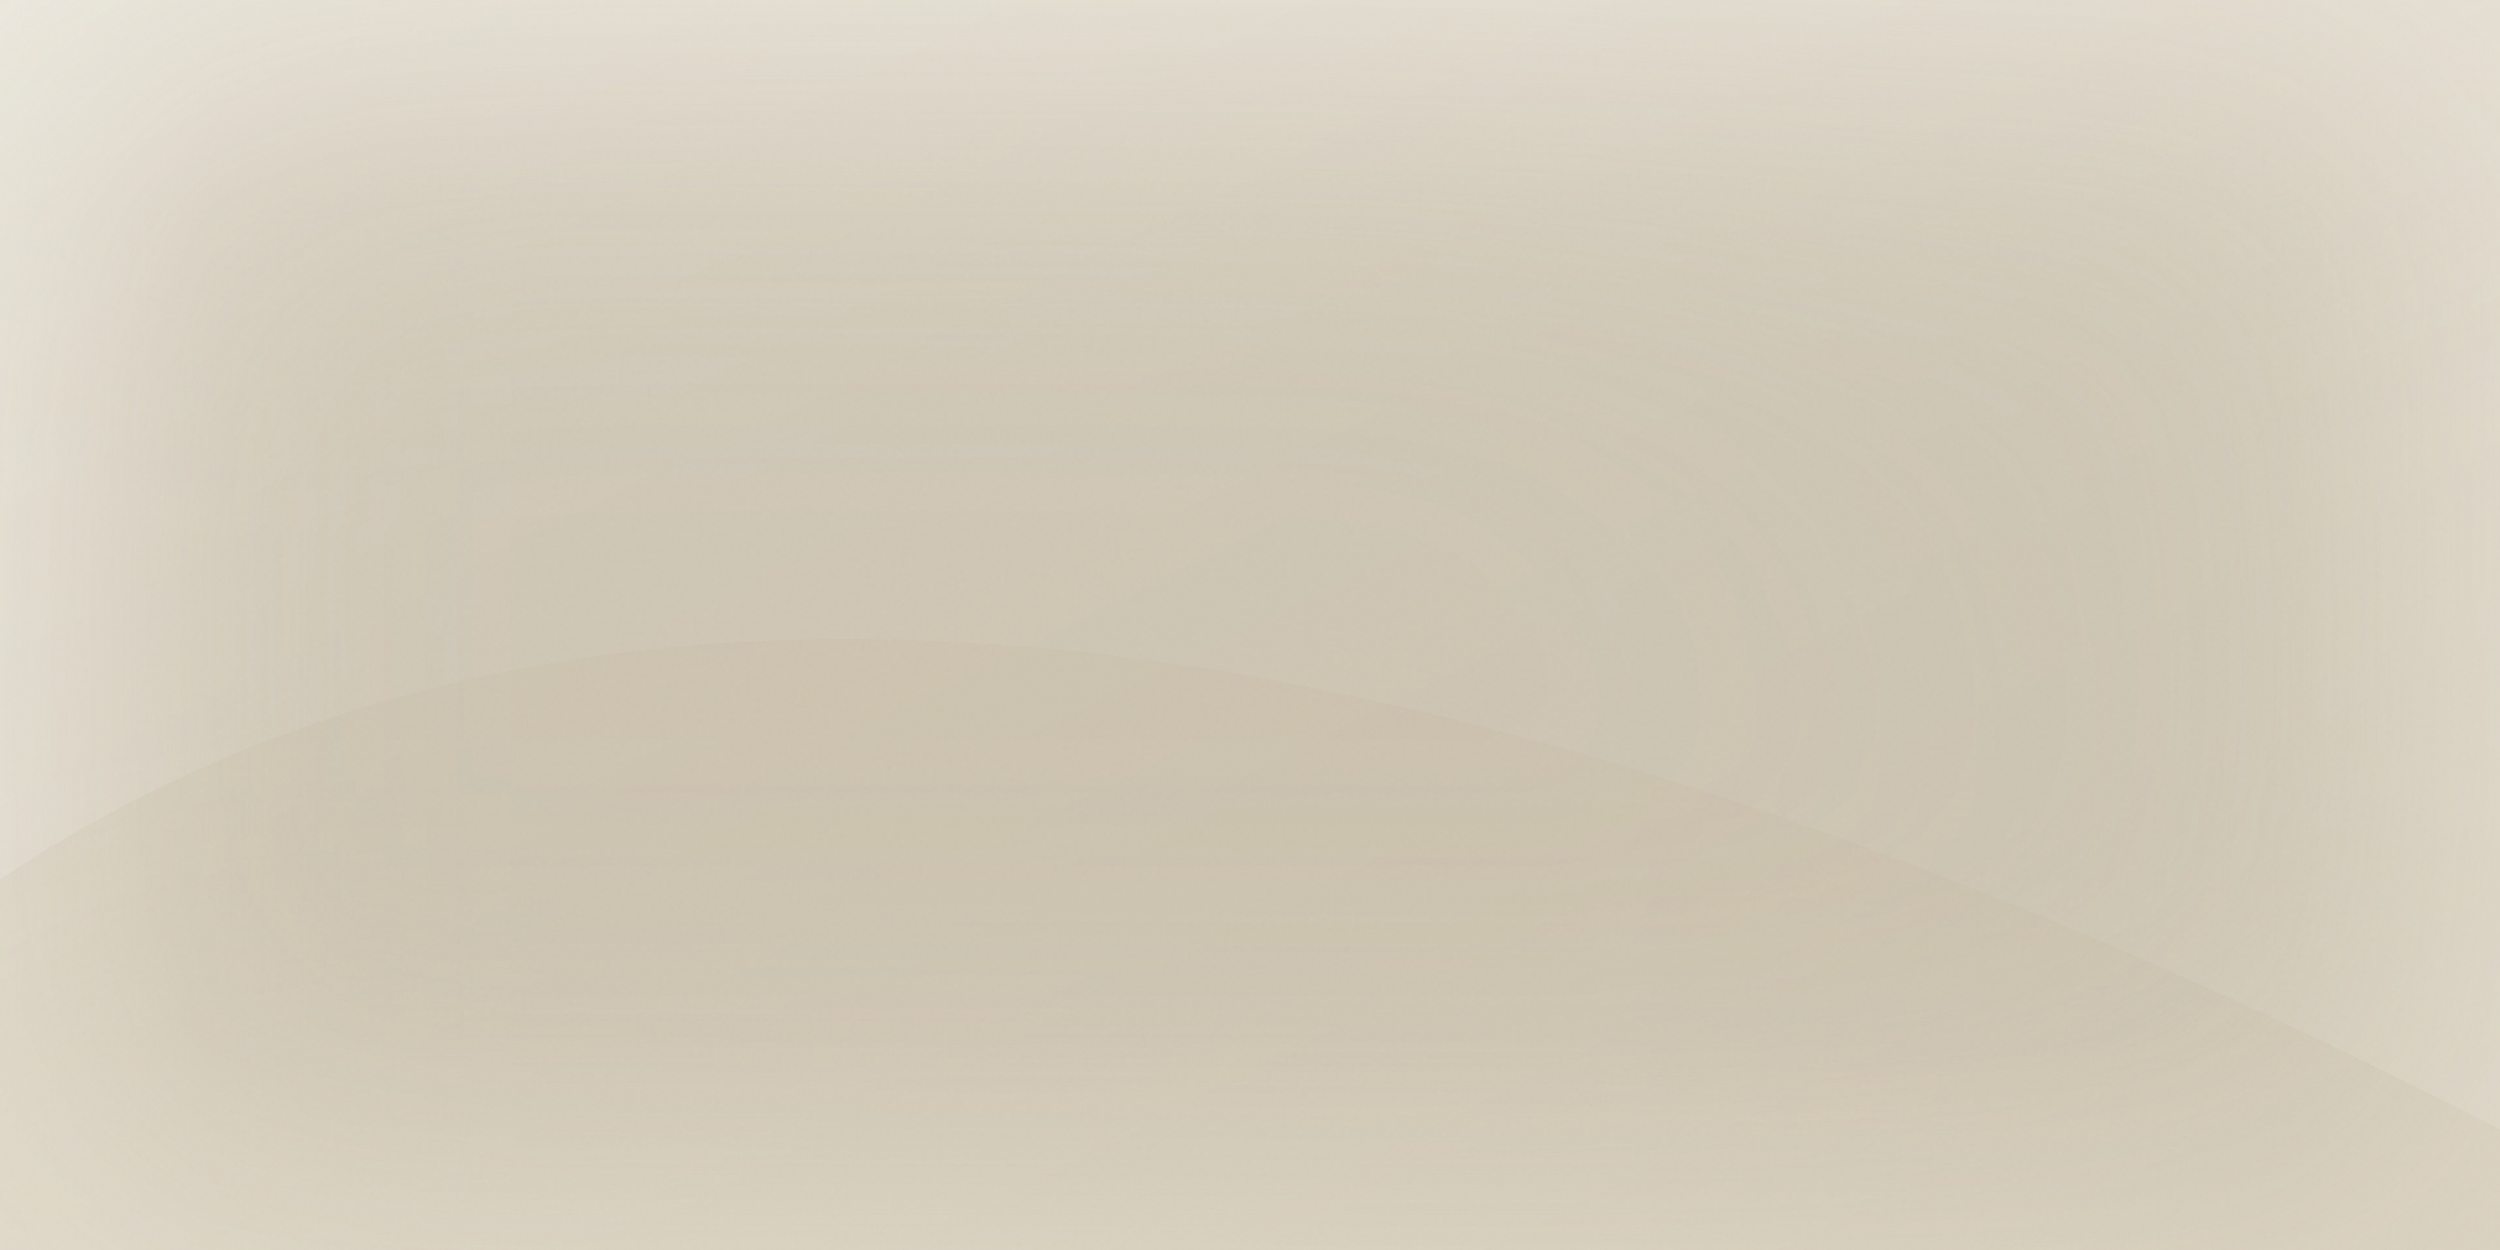
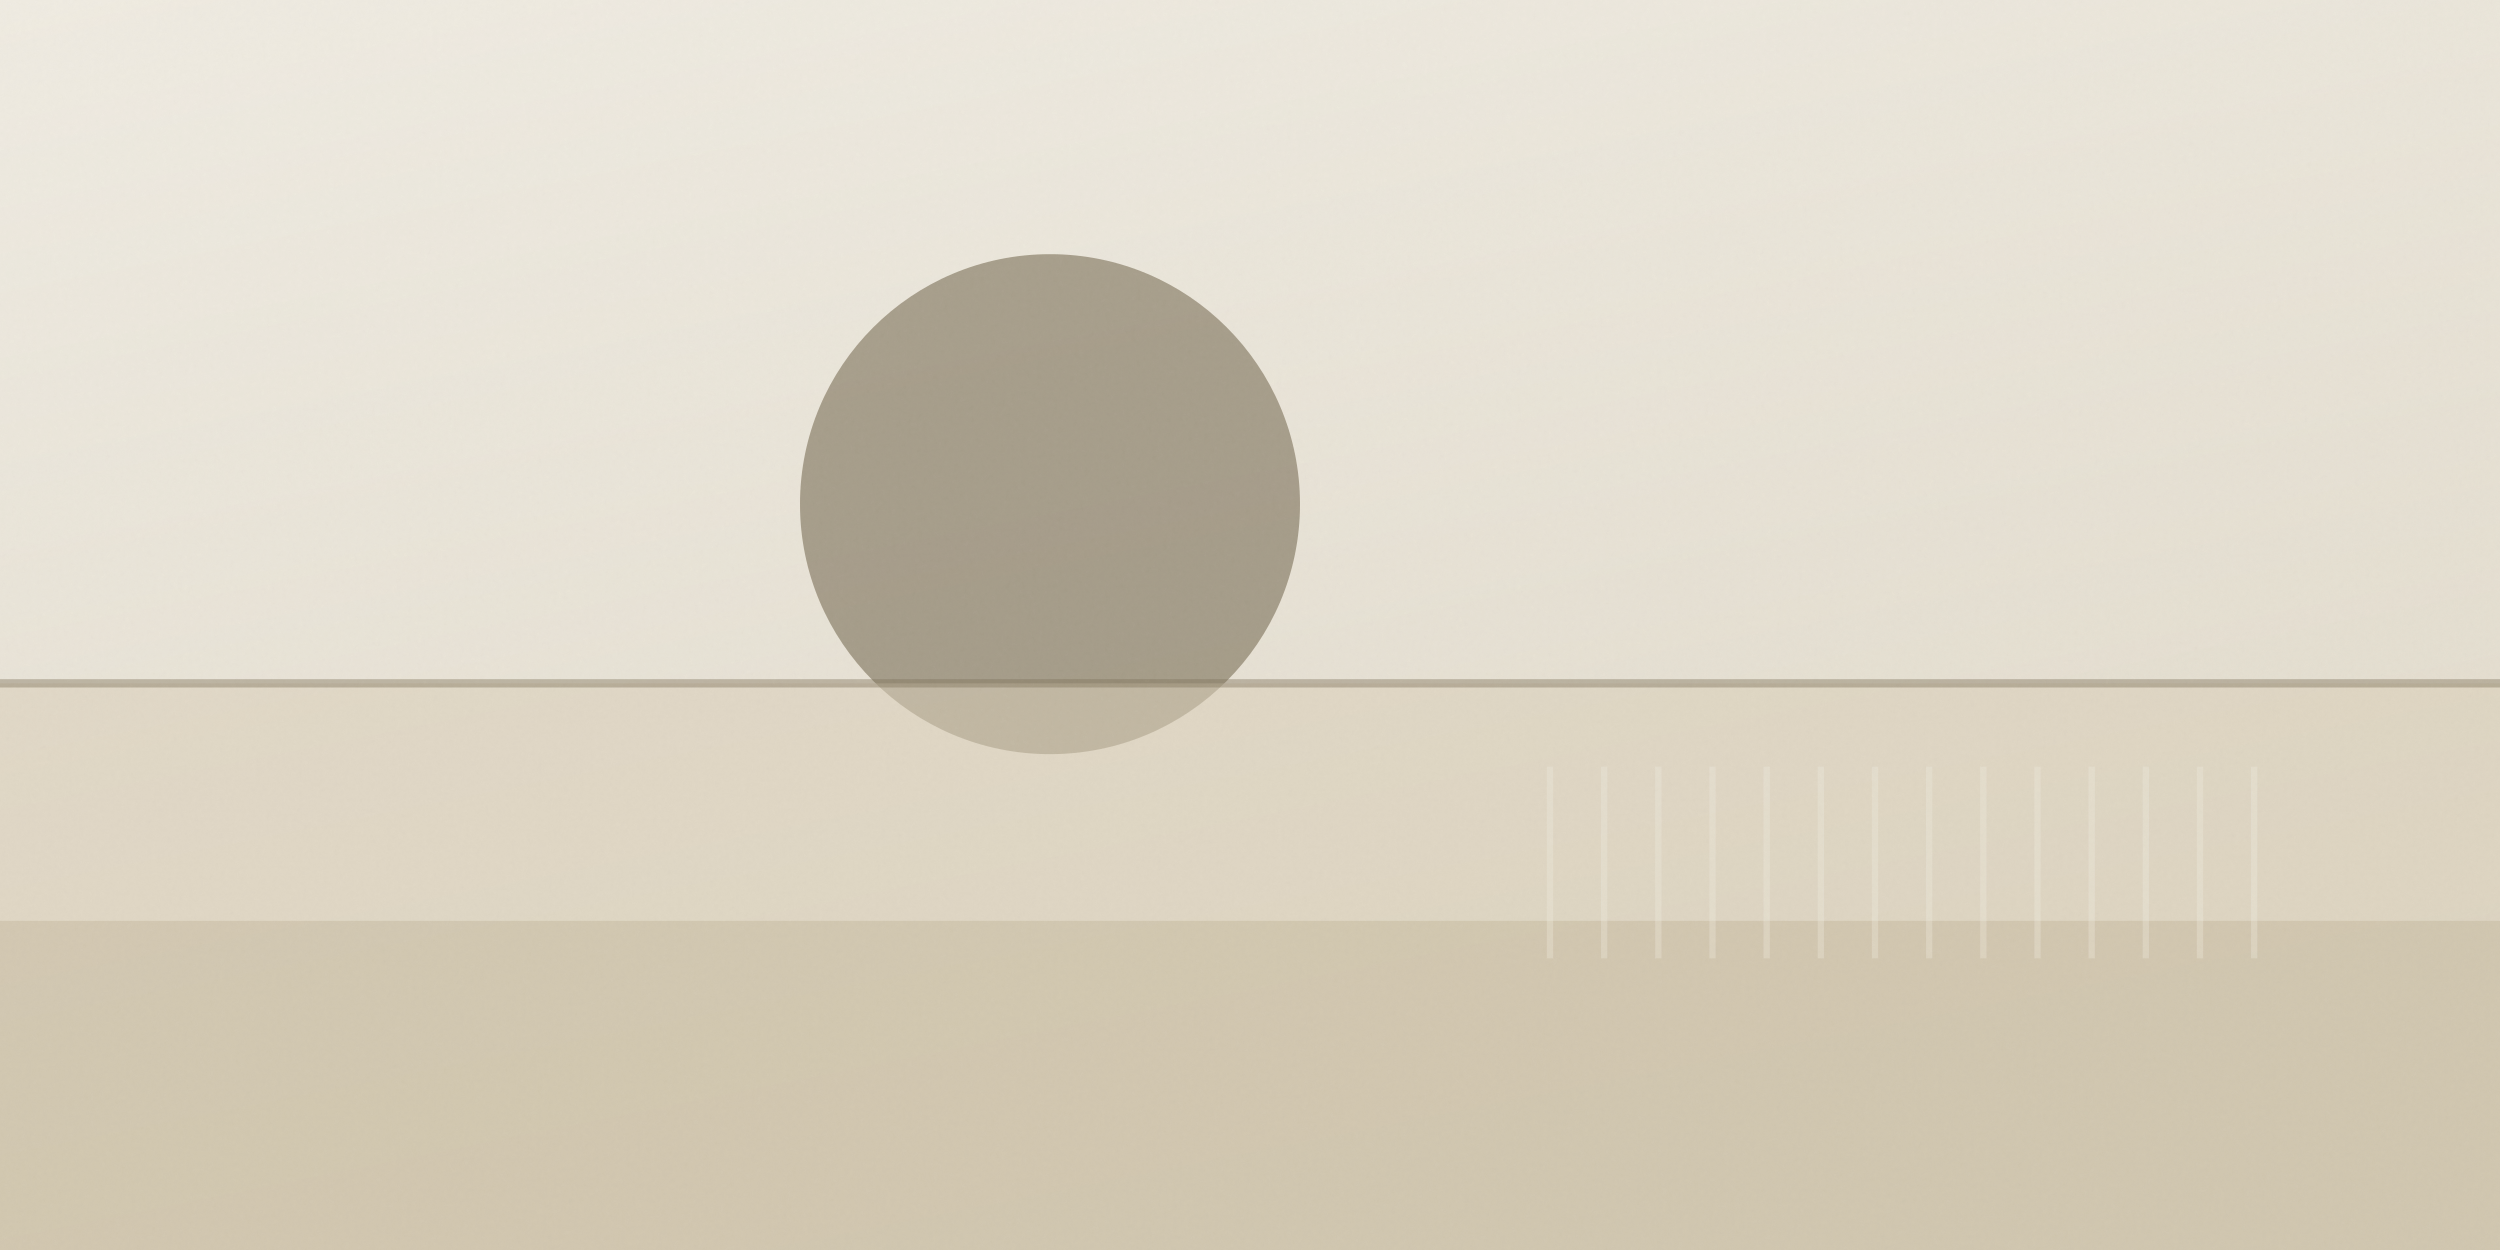
<svg xmlns="http://www.w3.org/2000/svg" viewBox="0 0 600 300" width="600" height="300" role="img">
  <defs>
-     <linearGradient id="eg" x1="0" y1="0" x2="1" y2="1">
+     <linearGradient id="eg" x1="0" y1="0" x2="0.4" y2="1">
      <stop offset="0" stop-color="#EFEBE1" />
      <stop offset="1" stop-color="#E1DACB" />
    </linearGradient>
-     <filter id="soft">
-       <feGaussianBlur stdDeviation="54" />
-     </filter>
    <filter id="grain2">
      <feTurbulence type="fractalNoise" baseFrequency="0.8" numOctaves="3" seed="7" />
      <feColorMatrix type="saturate" values="0" />
      <feComponentTransfer>
        <feFuncA type="linear" slope="0.05" />
      </feComponentTransfer>
    </filter>
  </defs>
  <rect width="600" height="300" fill="url(#eg)" />
-   <g filter="url(#soft)">
-     <circle cx="216" cy="231" r="262" fill="#D8CDB8" opacity="0.11" />
-     <circle cx="348" cy="112" r="384" fill="#BFB194" opacity="0.13" />
-     <circle cx="239" cy="83" r="534" fill="#7A6E56" opacity="0.23" />
-     <circle cx="171" cy="100" r="443" fill="#E1DACB" opacity="0.14" />
-   </g>
-   <path d="M0 211 Q 210 71 600 271 L 600 300 L 0 300 Z" fill="#BFB194" opacity="0.14" />
-   <rect width="600" height="300" filter="url(#grain2)" opacity="0.65" />
+   <circle cx="252" cy="121" r="60" fill="#7A6E56" opacity="0.6" />
+   <rect x="0" y="164" width="600" height="136" fill="#D8CDB8" opacity="0.55" />
+   <rect x="0" y="221" width="600" height="79" fill="#BFB194" opacity="0.4" />
+   <line x1="0" y1="164" x2="600" y2="164" stroke="#7A6E56" stroke-width="2" opacity="0.4" />
+   <line x1="372" y1="184" x2="372" y2="230" stroke="#EFEBE1" stroke-width="1.5" opacity="0.32" />
+   <line x1="385" y1="184" x2="385" y2="230" stroke="#EFEBE1" stroke-width="1.5" opacity="0.32" />
+   <line x1="398" y1="184" x2="398" y2="230" stroke="#EFEBE1" stroke-width="1.5" opacity="0.32" />
+   <line x1="411" y1="184" x2="411" y2="230" stroke="#EFEBE1" stroke-width="1.5" opacity="0.32" />
+   <line x1="424" y1="184" x2="424" y2="230" stroke="#EFEBE1" stroke-width="1.5" opacity="0.32" />
+   <line x1="437" y1="184" x2="437" y2="230" stroke="#EFEBE1" stroke-width="1.5" opacity="0.32" />
+   <line x1="450" y1="184" x2="450" y2="230" stroke="#EFEBE1" stroke-width="1.5" opacity="0.32" />
+   <line x1="463" y1="184" x2="463" y2="230" stroke="#EFEBE1" stroke-width="1.5" opacity="0.32" />
+   <line x1="476" y1="184" x2="476" y2="230" stroke="#EFEBE1" stroke-width="1.5" opacity="0.32" />
+   <line x1="489" y1="184" x2="489" y2="230" stroke="#EFEBE1" stroke-width="1.5" opacity="0.32" />
+   <line x1="502" y1="184" x2="502" y2="230" stroke="#EFEBE1" stroke-width="1.5" opacity="0.32" />
+   <line x1="515" y1="184" x2="515" y2="230" stroke="#EFEBE1" stroke-width="1.5" opacity="0.32" />
+   <line x1="528" y1="184" x2="528" y2="230" stroke="#EFEBE1" stroke-width="1.5" opacity="0.32" />
+   <line x1="541" y1="184" x2="541" y2="230" stroke="#EFEBE1" stroke-width="1.5" opacity="0.32" />
+   <rect width="600" height="300" filter="url(#grain2)" opacity="0.7" />
</svg>
